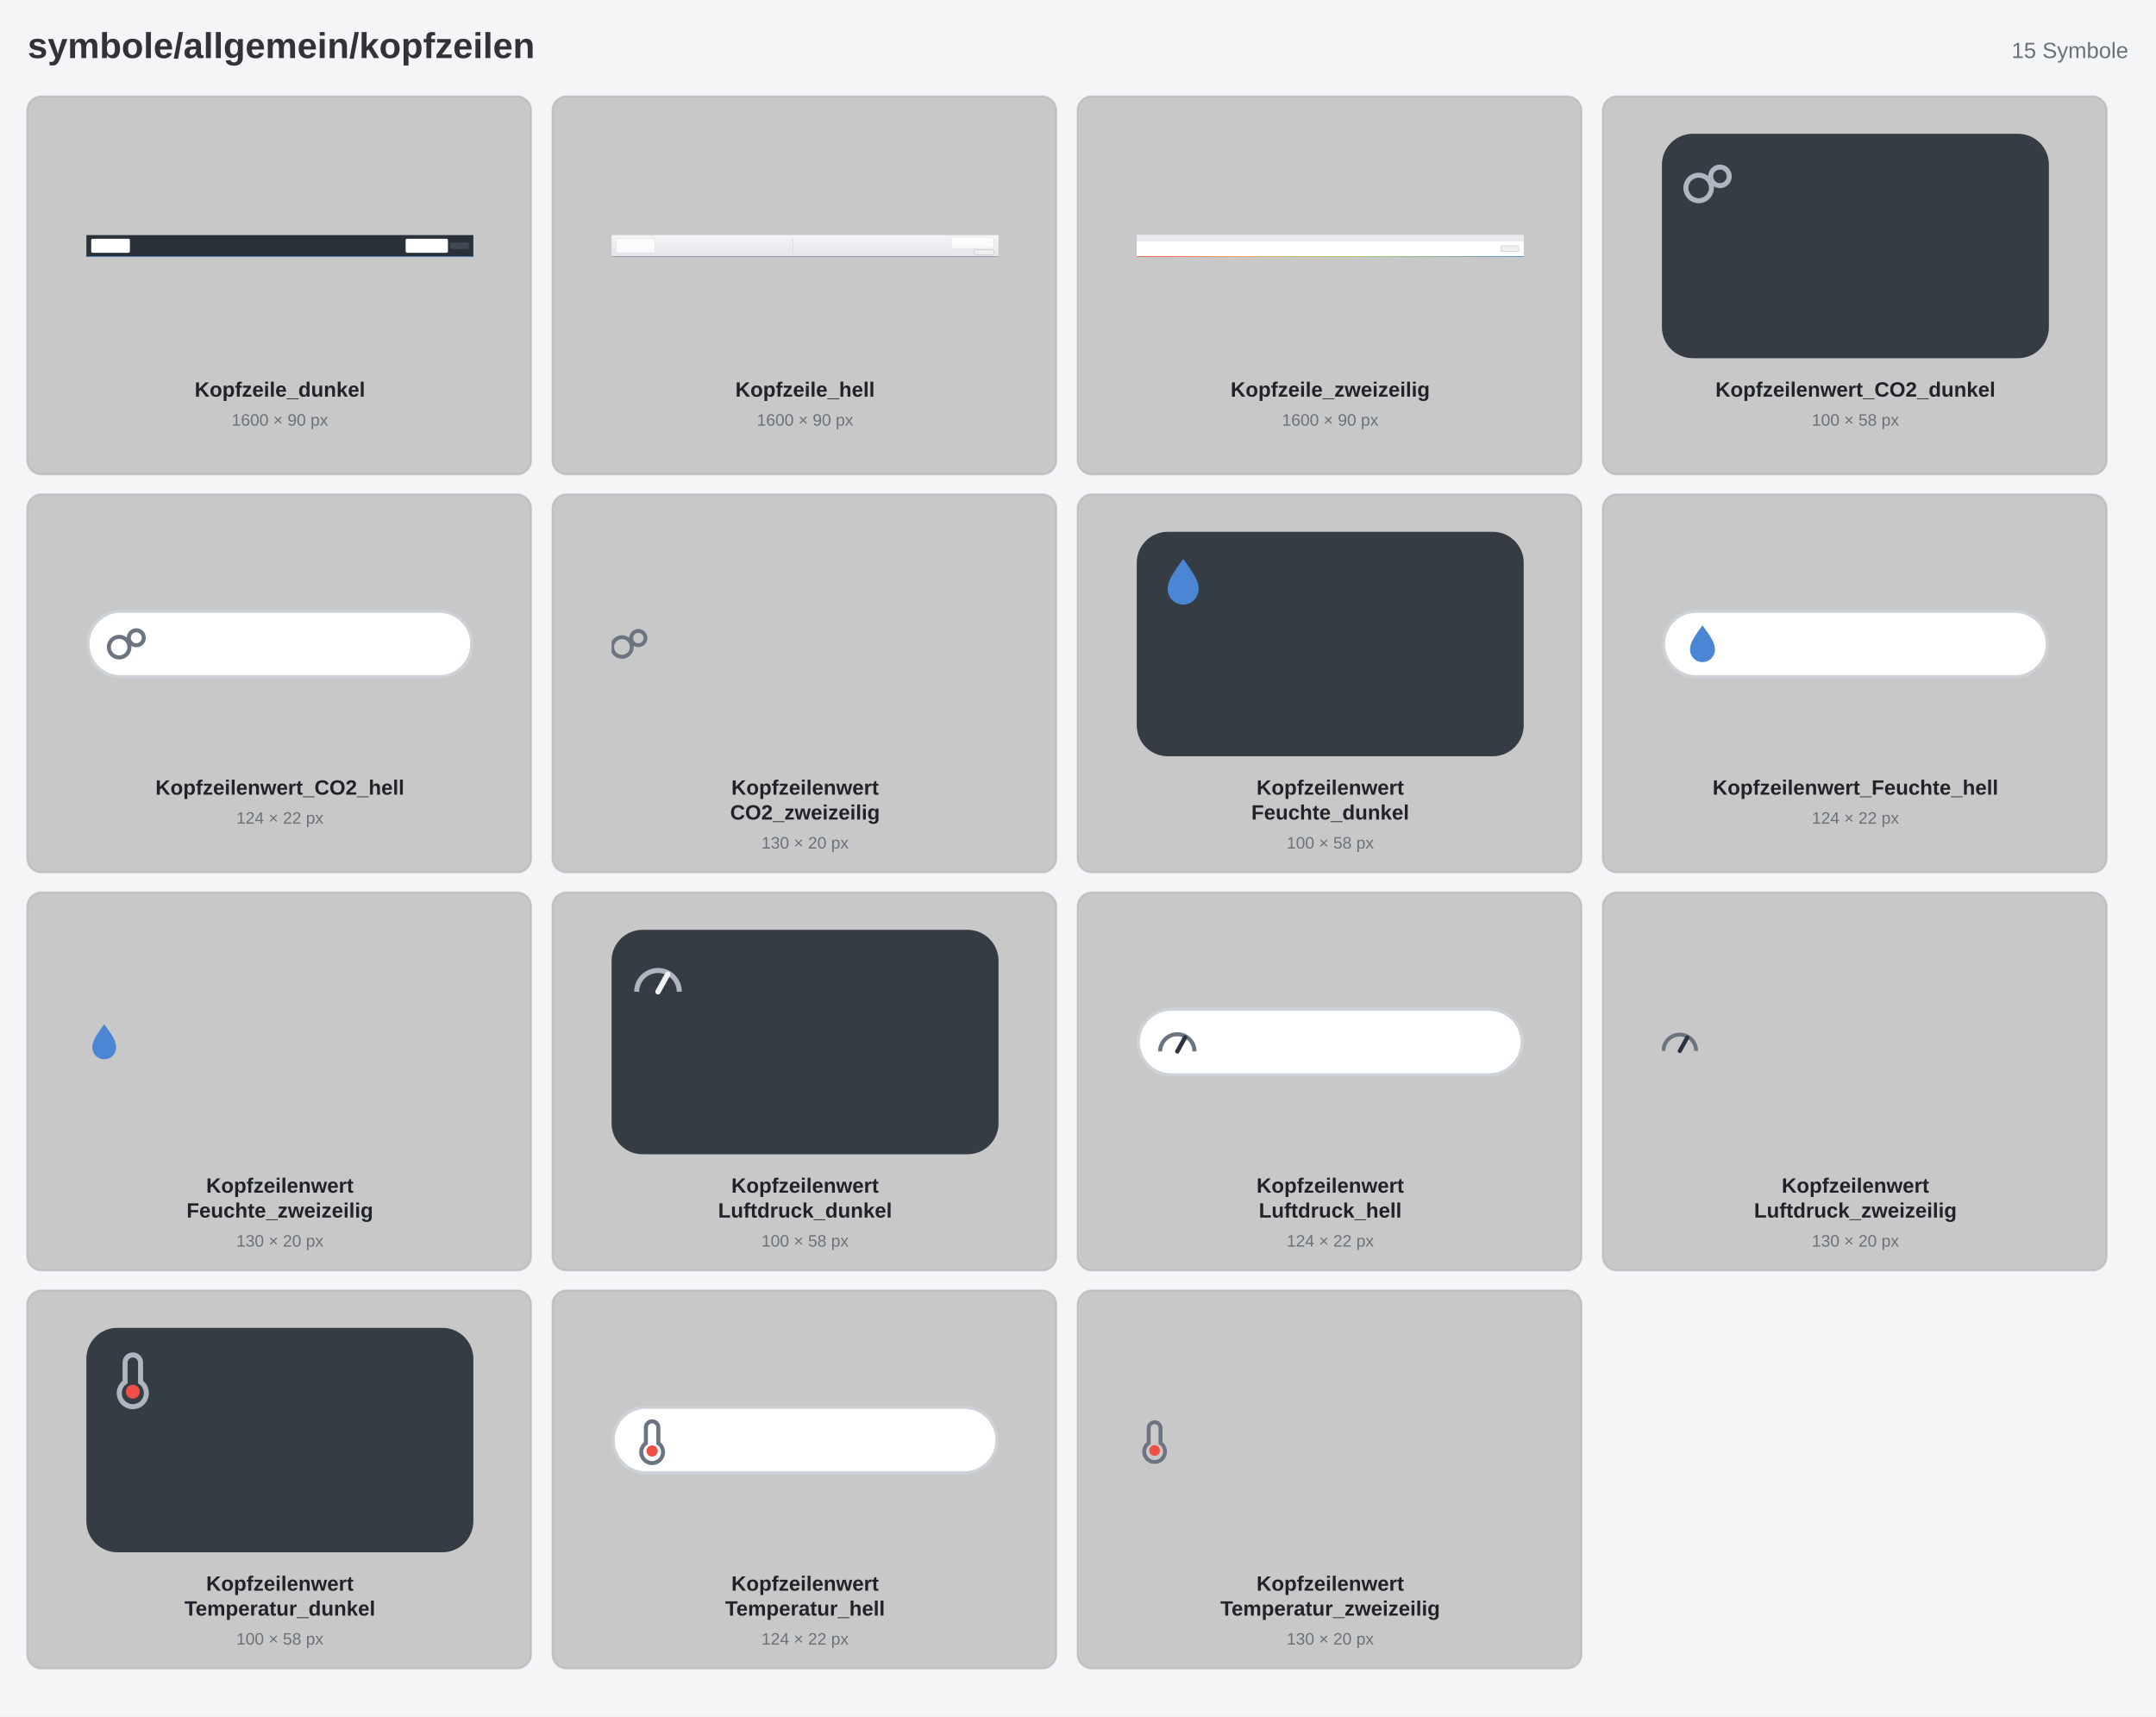
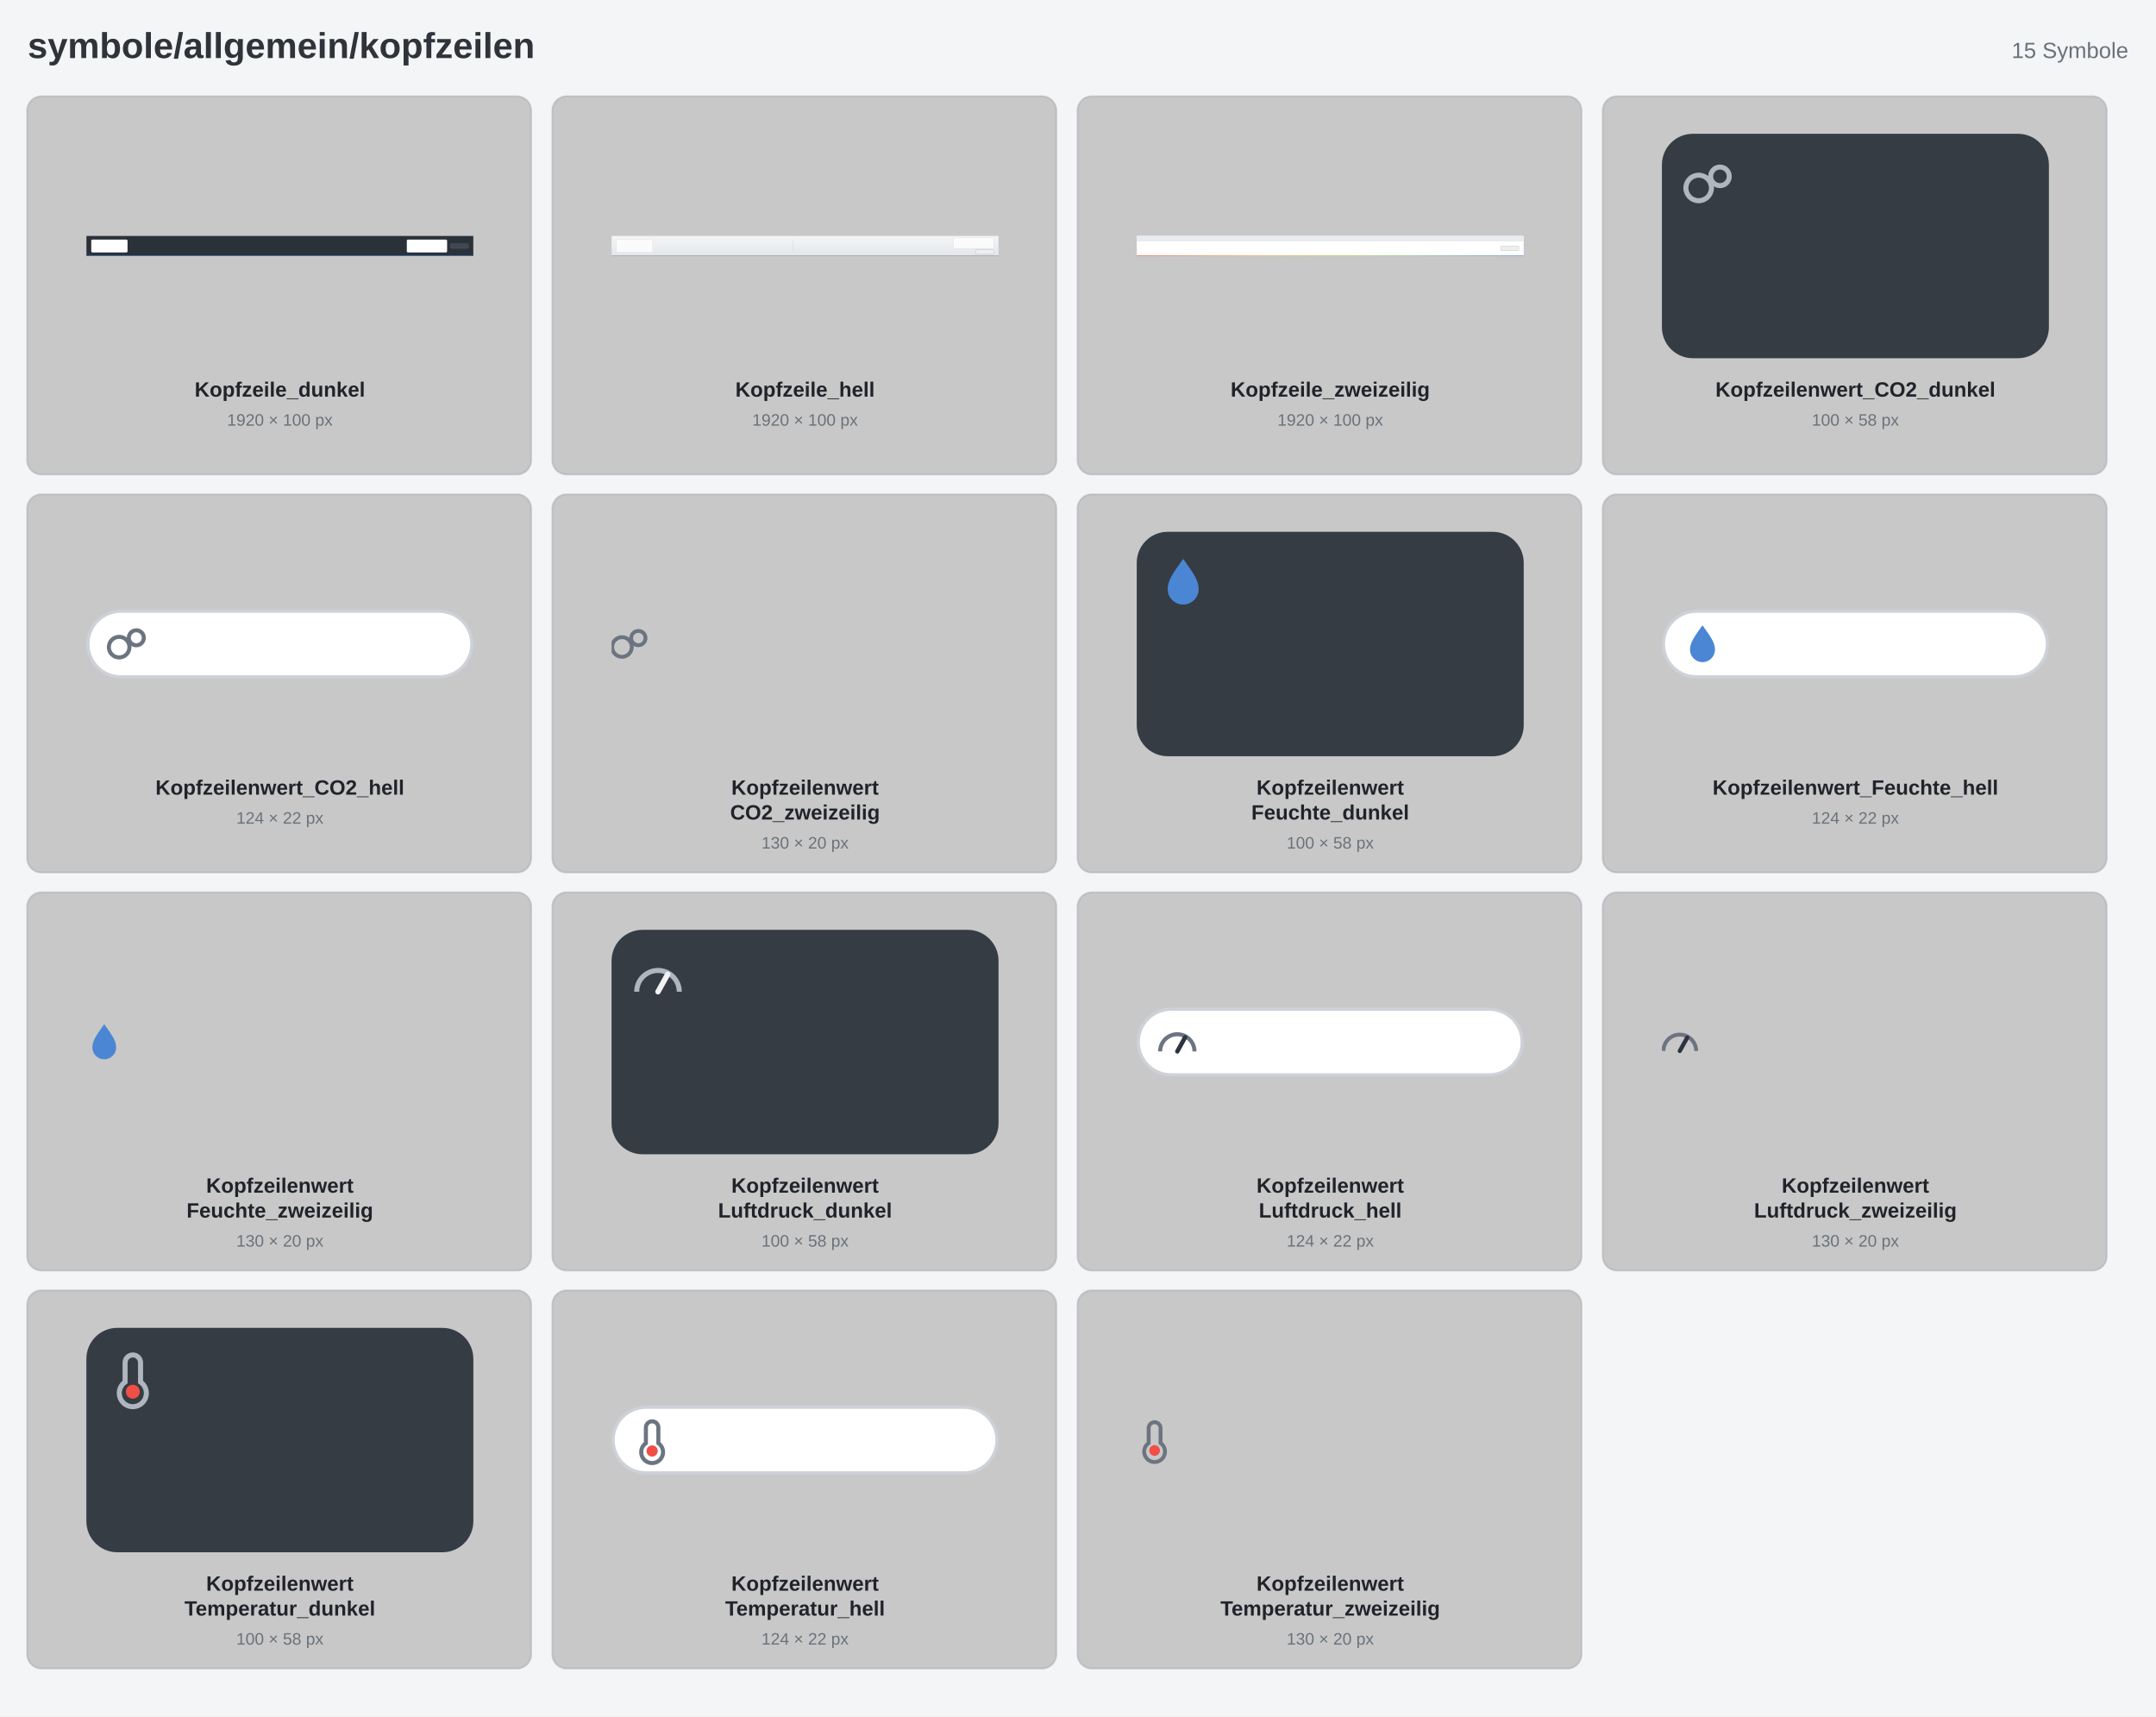
<svg xmlns="http://www.w3.org/2000/svg" width="1560" height="1242" viewBox="0 0 1560 1242">
  <style>text{font-family:Segoe UI, Arial, Helvetica, sans-serif}.name{font-size:15px;font-weight:700;fill:#20242A;text-anchor:middle}.mass{font-size:12px;fill:#69727A;text-anchor:middle}</style>
  <rect width="1560" height="1242" fill="#F4F5F7" />
  <text x="20" y="42" font-size="26" font-weight="700" fill="#30343A">symbole/allgemein/kopfzeilen</text>
  <text x="1540" y="42" font-size="16" fill="#69727A" text-anchor="end">15 Symbole</text>
  <g id="Kopfzeile_dunkel">
    <rect x="19" y="69" width="366" height="275" rx="11" fill="#D1D3D7" />
    <rect x="20" y="70" width="364" height="273" rx="10" fill="#C8C8C8" stroke="#BBBDC0" />
-     <svg x="62.5" y="170.12" width="280" height="15.75" viewBox="0 0 1600 90" overflow="hidden">
-       <rect width="1600" height="90" fill="#2B3138" />
-       <rect y="87" width="1600" height="3" fill="#4A86D4" />
-       <rect x="20" y="15" width="160" height="58" rx="6" fill="#FFFFFF" />
-       <rect x="1320" y="15" width="175" height="58" rx="6" fill="#FFFFFF" />
-       <rect x="1505" y="32" width="75" height="24" rx="4" fill="#3F4750" stroke="#59636E" stroke-width="1" />
+     <svg x="62.5" y="170.71" width="280" height="14.58" viewBox="0 0 1920 100" overflow="hidden">
+       <rect width="1920" height="100" fill="#2B3138" />
+       <rect y="97" width="1920" height="3" fill="#4A86D4" />
+       <rect x="24" y="18" width="180" height="64" rx="6" fill="#FFFFFF" />
+       <rect x="1590" y="18" width="200" height="64" rx="6" fill="#FFFFFF" />
+       <rect x="1806" y="38" width="90" height="24" rx="4" fill="#3F4750" stroke="#59636E" stroke-width="1" />
    </svg>
    <text x="202.5" y="287" class="name">Kopfzeile_dunkel</text>
-     <text x="202.5" y="308" class="mass">1600 × 90 px</text>
+     <text x="202.5" y="308" class="mass">1920 × 100 px</text>
  </g>
  <g id="Kopfzeile_hell">
    <rect x="399" y="69" width="366" height="275" rx="11" fill="#D1D3D7" />
    <rect x="400" y="70" width="364" height="273" rx="10" fill="#C8C8C8" stroke="#BBBDC0" />
-     <svg x="442.5" y="170.12" width="280" height="15.75" viewBox="0 0 1600 90" overflow="hidden">
+     <svg x="442.5" y="170.71" width="280" height="14.58" viewBox="0 0 1920 100" overflow="hidden">
      <defs>
        <linearGradient id="k1_bg" x1="0" y1="0" x2="0" y2="1">
          <stop offset="0" stop-color="#F4F5F7" />
          <stop offset="1" stop-color="#E3E6EA" />
        </linearGradient>
      </defs>
-       <rect width="1600" height="90" fill="url(#k1_bg)" />
-       <rect y="87" width="1600" height="3" fill="#8A94A0" />
-       <rect x="20" y="15" width="160" height="58" rx="6" fill="#FFFFFF" fill-opacity="0.75" stroke="#CDD2D8" stroke-width="1" />
-       <rect x="1405" y="9" width="175" height="46" rx="6" fill="#FFFFFF" fill-opacity="0.75" stroke="#CDD2D8" stroke-width="1" />
-       <rect x="749.5" y="16" width="1" height="58" fill="#B9BFC6" />
-       <rect x="1500" y="61" width="80" height="20" rx="4" fill="#EFEFEF" stroke="#9A9A9A" stroke-width="1" />
+       <rect width="1920" height="100" fill="url(#k1_bg)" />
+       <rect y="97" width="1920" height="3" fill="#8A94A0" />
+       <rect x="24" y="18" width="180" height="64" rx="6" fill="#FFFFFF" fill-opacity="0.75" stroke="#CDD2D8" stroke-width="1" />
+       <rect x="1696" y="10" width="200" height="52" rx="6" fill="#FFFFFF" fill-opacity="0.75" stroke="#CDD2D8" stroke-width="1" />
+       <rect x="899.5" y="18" width="1" height="64" fill="#B9BFC6" />
+       <rect x="1806" y="68" width="90" height="22" rx="4" fill="#EFEFEF" stroke="#9A9A9A" stroke-width="1" />
    </svg>
    <text x="582.5" y="287" class="name">Kopfzeile_hell</text>
-     <text x="582.5" y="308" class="mass">1600 × 90 px</text>
+     <text x="582.5" y="308" class="mass">1920 × 100 px</text>
  </g>
  <g id="Kopfzeile_zweizeilig">
    <rect x="779" y="69" width="366" height="275" rx="11" fill="#D1D3D7" />
    <rect x="780" y="70" width="364" height="273" rx="10" fill="#C8C8C8" stroke="#BBBDC0" />
-     <svg x="822.5" y="170.12" width="280" height="15.75" viewBox="0 0 1600 90" overflow="hidden">
+     <svg x="822.5" y="170.71" width="280" height="14.58" viewBox="0 0 1920 100" overflow="hidden">
      <defs>
        <linearGradient id="k2_ak" x1="0" y1="0" x2="1" y2="0">
          <stop offset="0" stop-color="#F04F46" />
          <stop offset="0.3" stop-color="#F29A38" />
          <stop offset="0.6" stop-color="#94C652" />
          <stop offset="1" stop-color="#4A86D4" />
        </linearGradient>
      </defs>
-       <rect width="1600" height="90" fill="#FFFFFF" />
-       <rect width="1600" height="24" fill="#E9ECEF" />
-       <rect y="23.5" width="1600" height="1" fill="#D2D6DB" />
-       <rect y="87" width="1600" height="3" fill="url(#k2_ak)" />
-       <rect x="20" y="31" width="160" height="50" rx="6" fill="#FFFFFF" />
-       <rect x="1320" y="31" width="175" height="50" rx="6" fill="#FFFFFF" />
-       <rect x="1505" y="44" width="75" height="24" rx="4" fill="#EFEFEF" stroke="#9A9A9A" stroke-width="1" />
+       <rect width="1920" height="100" fill="#FFFFFF" />
+       <rect width="1920" height="26" fill="#E9ECEF" />
+       <rect y="25.5" width="1920" height="1" fill="#D2D6DB" />
+       <rect y="97" width="1920" height="3" fill="url(#k2_ak)" />
+       <rect x="24" y="33" width="180" height="58" rx="6" fill="#FFFFFF" />
+       <rect x="1590" y="33" width="200" height="58" rx="6" fill="#FFFFFF" />
+       <rect x="1806" y="50" width="90" height="24" rx="4" fill="#EFEFEF" stroke="#9A9A9A" stroke-width="1" />
    </svg>
    <text x="962.5" y="287" class="name">Kopfzeile_zweizeilig</text>
-     <text x="962.5" y="308" class="mass">1600 × 90 px</text>
+     <text x="962.5" y="308" class="mass">1920 × 100 px</text>
  </g>
  <g id="Kopfzeilenwert_CO2_dunkel">
    <rect x="1159" y="69" width="366" height="275" rx="11" fill="#D1D3D7" />
    <rect x="1160" y="70" width="364" height="273" rx="10" fill="#C8C8C8" stroke="#BBBDC0" />
    <svg x="1202.5" y="96.8" width="280" height="162.4" viewBox="0 0 100 58" overflow="hidden">
      <rect width="100" height="58" rx="8" fill="#353C44" />
      <g transform="translate(12 13)">
        <circle cx="-2.5" cy="1" r="3.3" fill="none" stroke="#AEB6C0" stroke-width="1.3" />
        <circle cx="3" cy="-2" r="2.4" fill="none" stroke="#AEB6C0" stroke-width="1.3" />
      </g>
    </svg>
    <text x="1342.5" y="287" class="name">Kopfzeilenwert_CO2_dunkel</text>
    <text x="1342.5" y="308" class="mass">100 × 58 px</text>
  </g>
  <g id="Kopfzeilenwert_CO2_hell">
    <rect x="19" y="357" width="366" height="275" rx="11" fill="#D1D3D7" />
    <rect x="20" y="358" width="364" height="273" rx="10" fill="#C8C8C8" stroke="#BBBDC0" />
    <svg x="62.5" y="441.16" width="280" height="49.68" viewBox="0 0 124 22" overflow="hidden">
      <rect x="0.5" y="0.5" width="123" height="21" rx="10.5" fill="#FFFFFF" stroke="#CDD2D8" stroke-width="1" />
      <g transform="translate(13 11)">
        <circle cx="-2.5" cy="1" r="3.3" fill="none" stroke="#6B7480" stroke-width="1.3" />
        <circle cx="3" cy="-2" r="2.4" fill="none" stroke="#6B7480" stroke-width="1.3" />
      </g>
    </svg>
    <text x="202.5" y="575" class="name">Kopfzeilenwert_CO2_hell</text>
    <text x="202.5" y="596" class="mass">124 × 22 px</text>
  </g>
  <g id="Kopfzeilenwert_CO2_zweizeilig">
    <rect x="399" y="357" width="366" height="275" rx="11" fill="#D1D3D7" />
    <rect x="400" y="358" width="364" height="273" rx="10" fill="#C8C8C8" stroke="#BBBDC0" />
    <svg x="442.5" y="444.46" width="280" height="43.08" viewBox="0 0 130 20" overflow="hidden">
      <g transform="translate(6 10)">
        <circle cx="-2.5" cy="1" r="3.3" fill="none" stroke="#6B7480" stroke-width="1.3" />
        <circle cx="3" cy="-2" r="2.4" fill="none" stroke="#6B7480" stroke-width="1.3" />
      </g>
    </svg>
    <text x="582.5" y="575" class="name">Kopfzeilenwert</text>
    <text x="582.5" y="593" class="name">CO2_zweizeilig</text>
    <text x="582.5" y="614" class="mass">130 × 20 px</text>
  </g>
  <g id="Kopfzeilenwert_Feuchte_dunkel">
    <rect x="779" y="357" width="366" height="275" rx="11" fill="#D1D3D7" />
    <rect x="780" y="358" width="364" height="273" rx="10" fill="#C8C8C8" stroke="#BBBDC0" />
    <svg x="822.5" y="384.8" width="280" height="162.4" viewBox="0 0 100 58" overflow="hidden">
      <rect width="100" height="58" rx="8" fill="#353C44" />
      <g transform="translate(12 13)">
        <path d="M0,-6 C2.5,-2.5 4,-0.5 4,1.8 a4,4 0 0 1 -8,0 C-4,-0.5 -2.5,-2.5 0,-6 Z" fill="#4A86D4" />
      </g>
    </svg>
    <text x="962.5" y="575" class="name">Kopfzeilenwert</text>
    <text x="962.5" y="593" class="name">Feuchte_dunkel</text>
    <text x="962.5" y="614" class="mass">100 × 58 px</text>
  </g>
  <g id="Kopfzeilenwert_Feuchte_hell">
    <rect x="1159" y="357" width="366" height="275" rx="11" fill="#D1D3D7" />
    <rect x="1160" y="358" width="364" height="273" rx="10" fill="#C8C8C8" stroke="#BBBDC0" />
    <svg x="1202.5" y="441.16" width="280" height="49.68" viewBox="0 0 124 22" overflow="hidden">
      <rect x="0.5" y="0.5" width="123" height="21" rx="10.5" fill="#FFFFFF" stroke="#CDD2D8" stroke-width="1" />
      <g transform="translate(13 11)">
        <path d="M0,-6 C2.5,-2.5 4,-0.5 4,1.8 a4,4 0 0 1 -8,0 C-4,-0.5 -2.5,-2.5 0,-6 Z" fill="#4A86D4" />
      </g>
    </svg>
    <text x="1342.5" y="575" class="name">Kopfzeilenwert_Feuchte_hell</text>
    <text x="1342.5" y="596" class="mass">124 × 22 px</text>
  </g>
  <g id="Kopfzeilenwert_Feuchte_zweizeilig">
    <rect x="19" y="645" width="366" height="275" rx="11" fill="#D1D3D7" />
    <rect x="20" y="646" width="364" height="273" rx="10" fill="#C8C8C8" stroke="#BBBDC0" />
    <svg x="62.5" y="732.46" width="280" height="43.08" viewBox="0 0 130 20" overflow="hidden">
      <g transform="translate(6 10)">
        <path d="M0,-6 C2.5,-2.5 4,-0.5 4,1.8 a4,4 0 0 1 -8,0 C-4,-0.5 -2.5,-2.5 0,-6 Z" fill="#4A86D4" />
      </g>
    </svg>
    <text x="202.5" y="863" class="name">Kopfzeilenwert</text>
    <text x="202.5" y="881" class="name">Feuchte_zweizeilig</text>
    <text x="202.5" y="902" class="mass">130 × 20 px</text>
  </g>
  <g id="Kopfzeilenwert_Luftdruck_dunkel">
    <rect x="399" y="645" width="366" height="275" rx="11" fill="#D1D3D7" />
    <rect x="400" y="646" width="364" height="273" rx="10" fill="#C8C8C8" stroke="#BBBDC0" />
    <svg x="442.5" y="672.8" width="280" height="162.4" viewBox="0 0 100 58" overflow="hidden">
      <rect width="100" height="58" rx="8" fill="#353C44" />
      <g transform="translate(12 13)">
        <path d="M-5.5,3 a5.5,5.5 0 1 1 11,0" fill="none" stroke="#AEB6C0" stroke-width="1.3" />
        <path d="M0,3 L2.5,-1.5" stroke="#F0F2F4" stroke-width="1.4" stroke-linecap="round" />
      </g>
    </svg>
    <text x="582.5" y="863" class="name">Kopfzeilenwert</text>
    <text x="582.5" y="881" class="name">Luftdruck_dunkel</text>
    <text x="582.5" y="902" class="mass">100 × 58 px</text>
  </g>
  <g id="Kopfzeilenwert_Luftdruck_hell">
    <rect x="779" y="645" width="366" height="275" rx="11" fill="#D1D3D7" />
    <rect x="780" y="646" width="364" height="273" rx="10" fill="#C8C8C8" stroke="#BBBDC0" />
    <svg x="822.5" y="729.16" width="280" height="49.68" viewBox="0 0 124 22" overflow="hidden">
      <rect x="0.5" y="0.5" width="123" height="21" rx="10.5" fill="#FFFFFF" stroke="#CDD2D8" stroke-width="1" />
      <g transform="translate(13 11)">
        <path d="M-5.5,3 a5.5,5.5 0 1 1 11,0" fill="none" stroke="#6B7480" stroke-width="1.3" />
        <path d="M0,3 L2.5,-1.5" stroke="#2B3440" stroke-width="1.4" stroke-linecap="round" />
      </g>
    </svg>
    <text x="962.5" y="863" class="name">Kopfzeilenwert</text>
    <text x="962.5" y="881" class="name">Luftdruck_hell</text>
    <text x="962.5" y="902" class="mass">124 × 22 px</text>
  </g>
  <g id="Kopfzeilenwert_Luftdruck_zweizeilig">
    <rect x="1159" y="645" width="366" height="275" rx="11" fill="#D1D3D7" />
    <rect x="1160" y="646" width="364" height="273" rx="10" fill="#C8C8C8" stroke="#BBBDC0" />
    <svg x="1202.5" y="732.46" width="280" height="43.08" viewBox="0 0 130 20" overflow="hidden">
      <g transform="translate(6 10)">
        <path d="M-5.5,3 a5.5,5.5 0 1 1 11,0" fill="none" stroke="#6B7480" stroke-width="1.3" />
        <path d="M0,3 L2.5,-1.5" stroke="#2B3440" stroke-width="1.4" stroke-linecap="round" />
      </g>
    </svg>
    <text x="1342.5" y="863" class="name">Kopfzeilenwert</text>
    <text x="1342.5" y="881" class="name">Luftdruck_zweizeilig</text>
    <text x="1342.5" y="902" class="mass">130 × 20 px</text>
  </g>
  <g id="Kopfzeilenwert_Temperatur_dunkel">
    <rect x="19" y="933" width="366" height="275" rx="11" fill="#D1D3D7" />
    <rect x="20" y="934" width="364" height="273" rx="10" fill="#C8C8C8" stroke="#BBBDC0" />
    <svg x="62.5" y="960.8" width="280" height="162.4" viewBox="0 0 100 58" overflow="hidden">
      <rect width="100" height="58" rx="8" fill="#353C44" />
      <g transform="translate(12 13)">
        <path d="M0,-6 a2,2 0 0 1 2,2 v5 a3.5,3.5 0 1 1 -4,0 v-5 a2,2 0 0 1 2,-2 Z" fill="none" stroke="#AEB6C0" stroke-width="1.3" />
        <circle cx="0" cy="3.5" r="1.8" fill="#F04F46" />
      </g>
    </svg>
    <text x="202.5" y="1151" class="name">Kopfzeilenwert</text>
    <text x="202.5" y="1169" class="name">Temperatur_dunkel</text>
    <text x="202.5" y="1190" class="mass">100 × 58 px</text>
  </g>
  <g id="Kopfzeilenwert_Temperatur_hell">
    <rect x="399" y="933" width="366" height="275" rx="11" fill="#D1D3D7" />
    <rect x="400" y="934" width="364" height="273" rx="10" fill="#C8C8C8" stroke="#BBBDC0" />
    <svg x="442.5" y="1017.16" width="280" height="49.68" viewBox="0 0 124 22" overflow="hidden">
      <rect x="0.5" y="0.5" width="123" height="21" rx="10.5" fill="#FFFFFF" stroke="#CDD2D8" stroke-width="1" />
      <g transform="translate(13 11)">
        <path d="M0,-6 a2,2 0 0 1 2,2 v5 a3.5,3.5 0 1 1 -4,0 v-5 a2,2 0 0 1 2,-2 Z" fill="none" stroke="#6B7480" stroke-width="1.3" />
        <circle cx="0" cy="3.5" r="1.8" fill="#F04F46" />
      </g>
    </svg>
    <text x="582.5" y="1151" class="name">Kopfzeilenwert</text>
    <text x="582.5" y="1169" class="name">Temperatur_hell</text>
    <text x="582.5" y="1190" class="mass">124 × 22 px</text>
  </g>
  <g id="Kopfzeilenwert_Temperatur_zweizeilig">
    <rect x="779" y="933" width="366" height="275" rx="11" fill="#D1D3D7" />
    <rect x="780" y="934" width="364" height="273" rx="10" fill="#C8C8C8" stroke="#BBBDC0" />
    <svg x="822.5" y="1020.46" width="280" height="43.08" viewBox="0 0 130 20" overflow="hidden">
      <g transform="translate(6 10)">
        <path d="M0,-6 a2,2 0 0 1 2,2 v5 a3.5,3.5 0 1 1 -4,0 v-5 a2,2 0 0 1 2,-2 Z" fill="none" stroke="#6B7480" stroke-width="1.3" />
        <circle cx="0" cy="3.5" r="1.8" fill="#F04F46" />
      </g>
    </svg>
    <text x="962.5" y="1151" class="name">Kopfzeilenwert</text>
    <text x="962.5" y="1169" class="name">Temperatur_zweizeilig</text>
    <text x="962.5" y="1190" class="mass">130 × 20 px</text>
  </g>
</svg>
